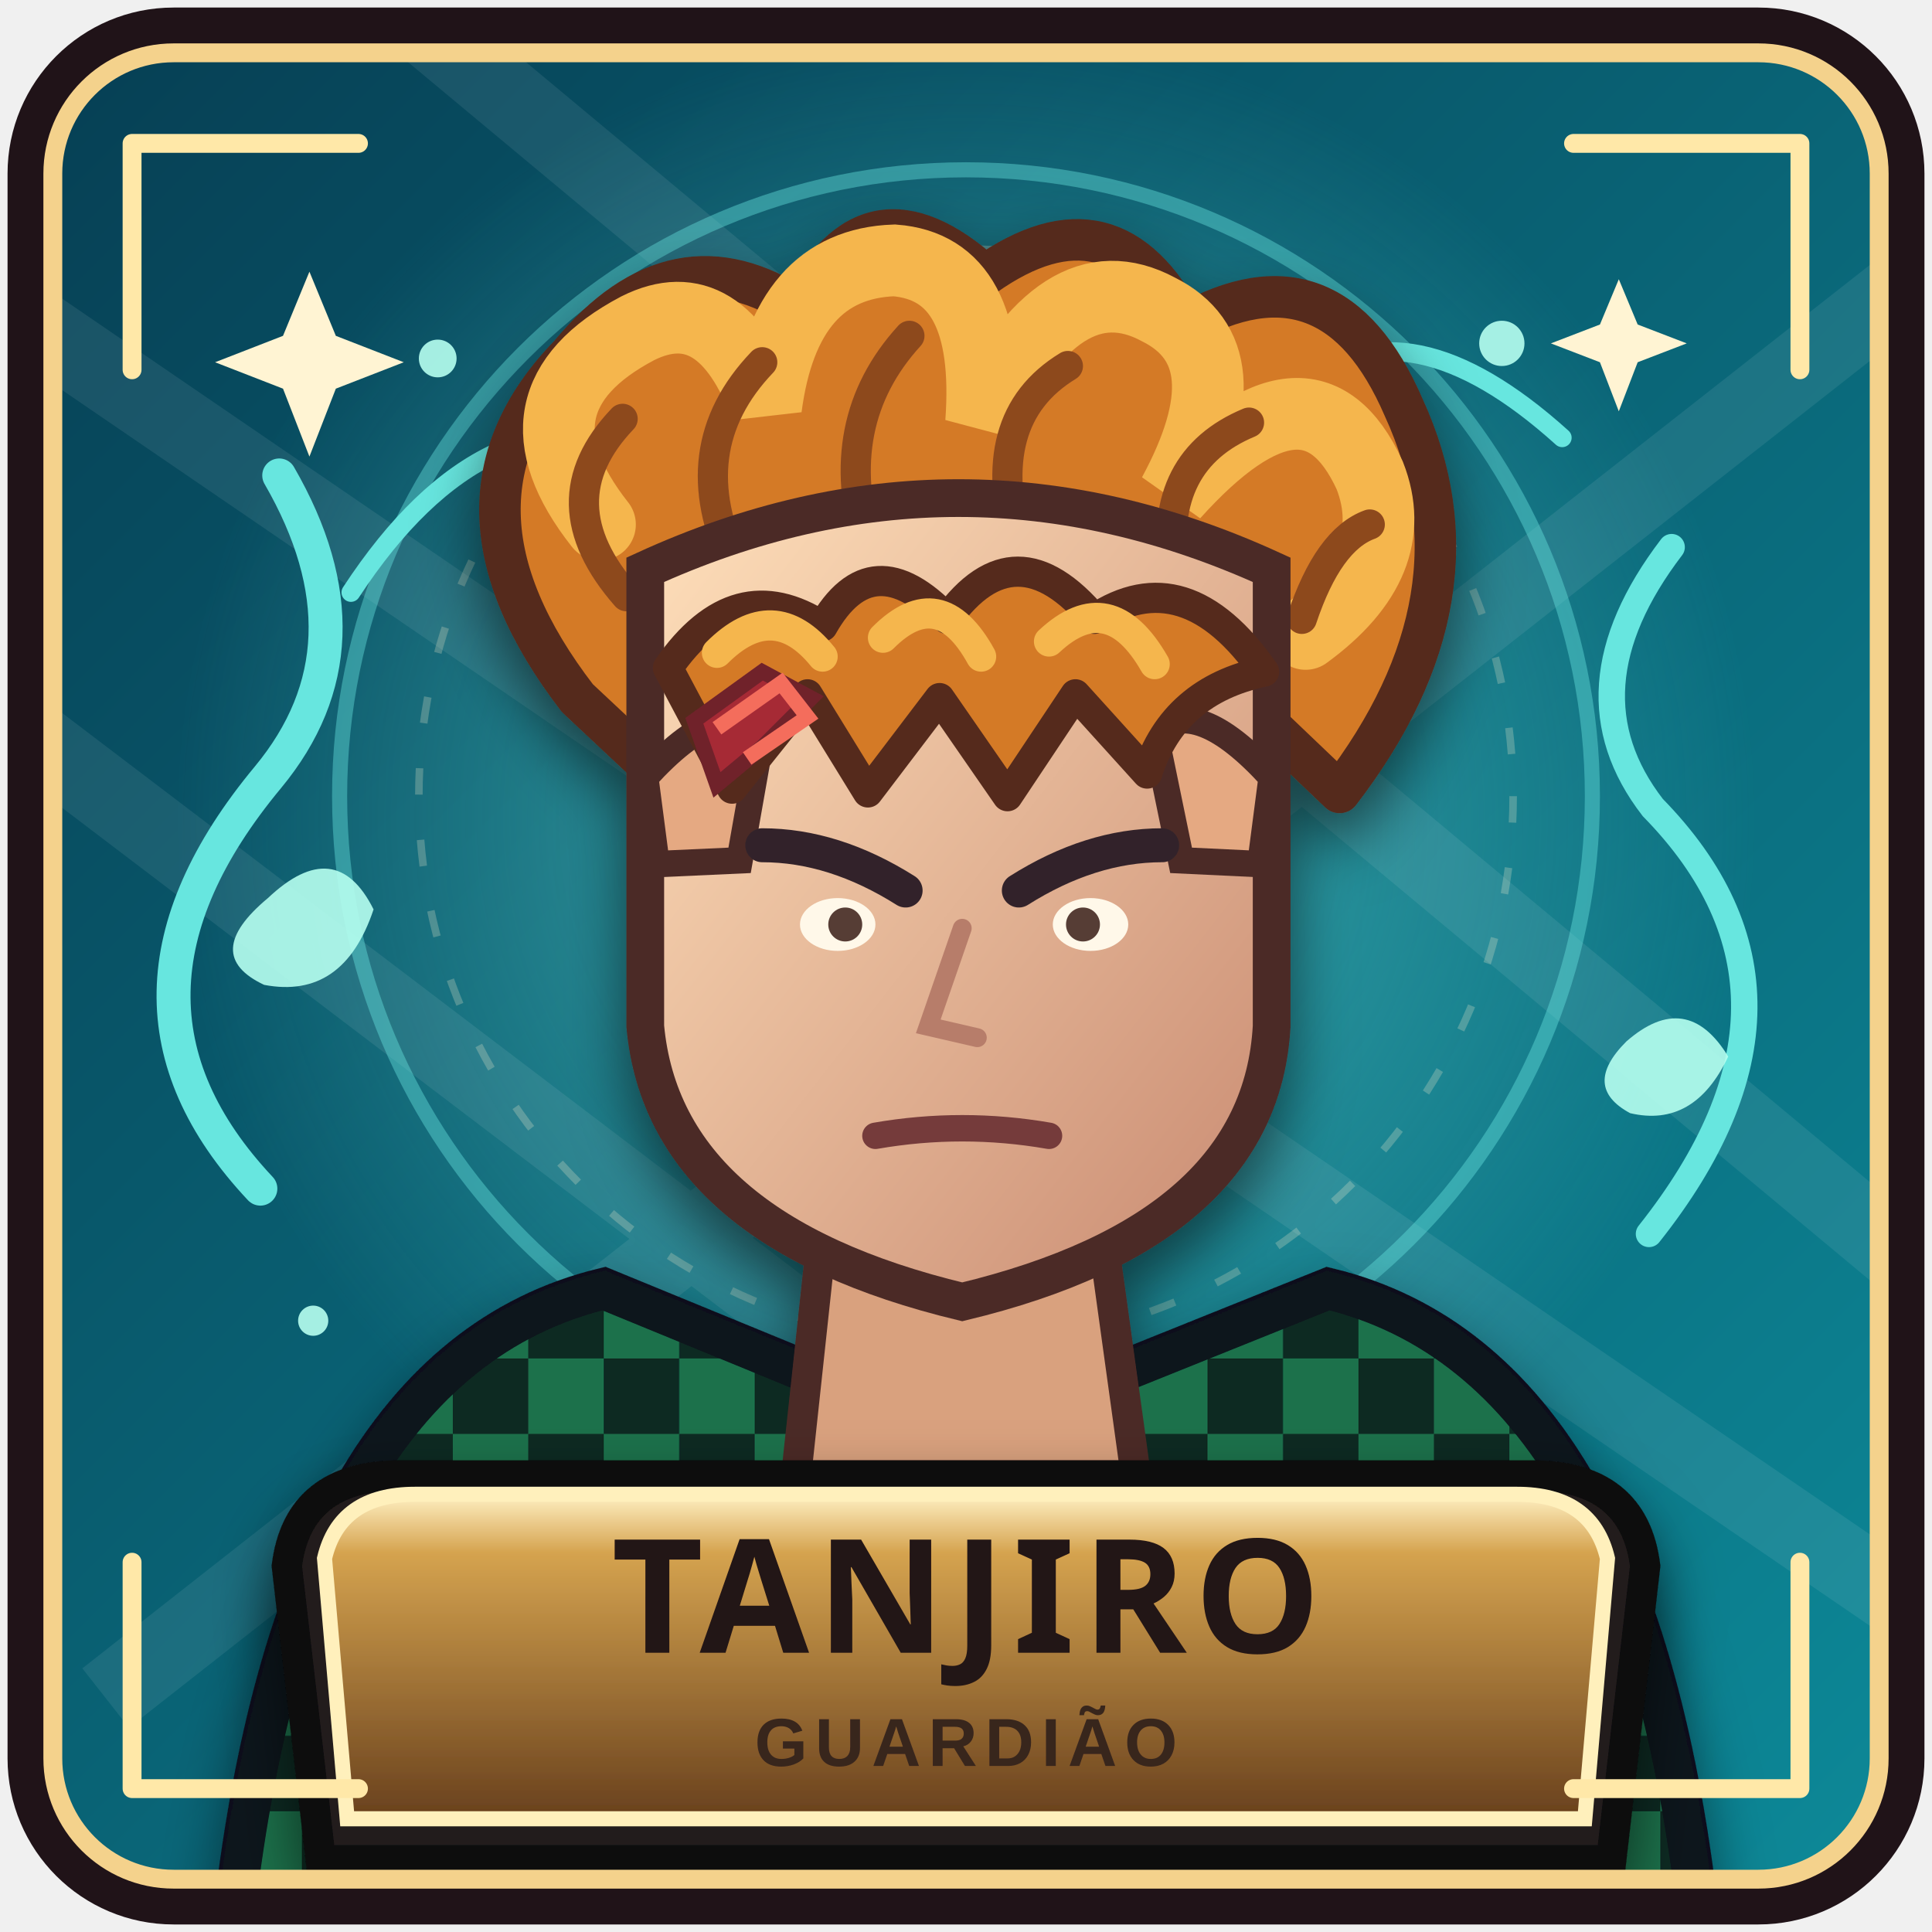
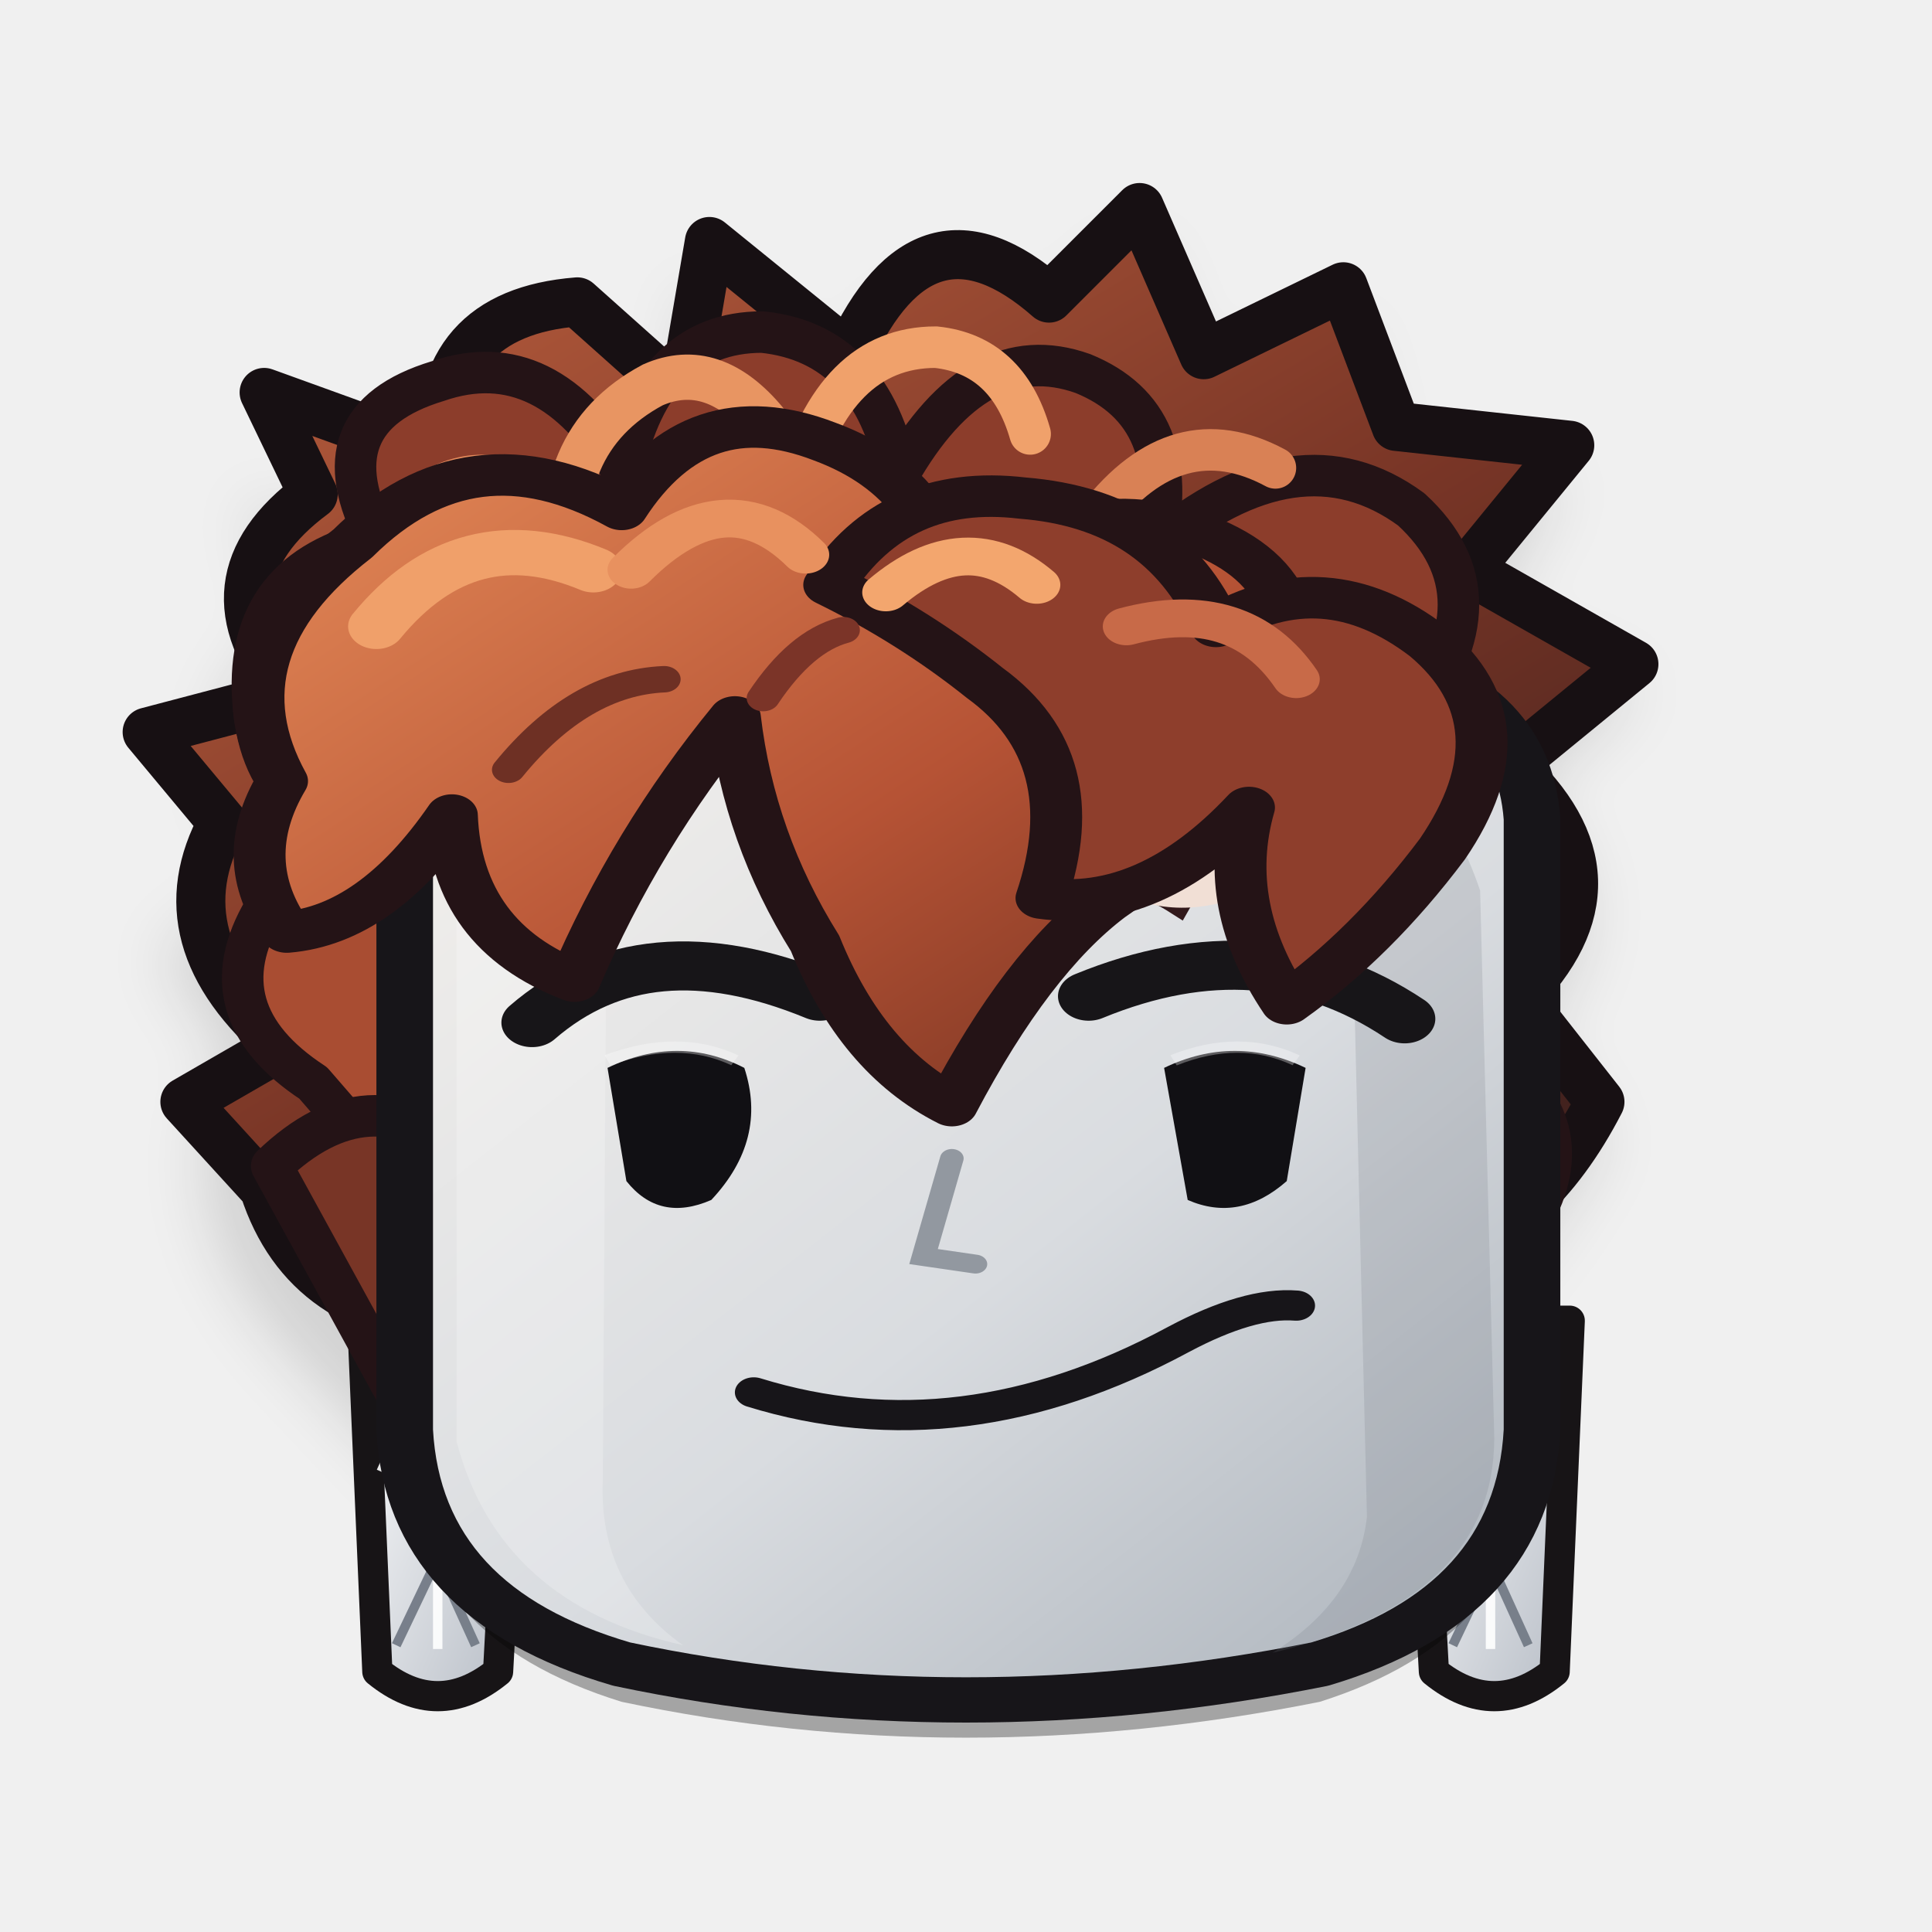
- <svg xmlns="http://www.w3.org/2000/svg" width="512" height="512" viewBox="0 0 512 512" role="img" aria-labelledby="title desc">
+ <svg xmlns="http://www.w3.org/2000/svg" width="512" height="512" viewBox="0 0 512 512">
  <defs>
-     <linearGradient id="bg" x1="0" y1="0" x2="1" y2="1">
-       <stop stop-color="#063d52" />
-       <stop offset="1" stop-color="#0d8b9a" />
+     <linearGradient id="skin" x1=".08" y1="0" x2=".9" y2="1">
+       <stop stop-color="#f4f1ed" />
+       <stop offset=".58" stop-color="#d9dce0" />
+       <stop offset="1" stop-color="#aeb5bd" />
    </linearGradient>
-     <radialGradient id="halo">
-       <stop stop-color="#67e6df" stop-opacity=".55" />
-       <stop offset="1" stop-color="#67e6df" stop-opacity="0" />
-     </radialGradient>
-     <linearGradient id="plaque" x1="0" y1="0" x2="0" y2="1">
-       <stop stop-color="#fff0c3" />
-       <stop offset=".18" stop-color="#d5a34f" />
-       <stop offset="1" stop-color="#68401d" />
+     <linearGradient id="hair" x1=".12" y1="0" x2=".86" y2="1">
+       <stop stop-color="#b85d3d" />
+       <stop offset=".5" stop-color="#783526" />
+       <stop offset="1" stop-color="#321c1b" />
    </linearGradient>
-     <linearGradient id="skin" x1="0" y1="0" x2="1" y2="1">
-       <stop stop-color="#ffe0bb" />
-       <stop offset="1" stop-color="#c88970" />
+     <linearGradient id="lock" x1="0" y1="0" x2="1" y2="1">
+       <stop stop-color="#e68c59" />
+       <stop offset=".58" stop-color="#b65335" />
+       <stop offset="1" stop-color="#703020" />
    </linearGradient>
-     <pattern id="check" width="40" height="40" patternUnits="userSpaceOnUse">
-       <rect width="40" height="40" fill="#1c714c" />
-       <rect width="20" height="20" fill="#0b2a22" />
-       <rect x="20" y="20" width="20" height="20" fill="#0b2a22" />
-     </pattern>
+     <linearGradient id="earring" x1="0" y1="0" x2="1" y2="1">
+       <stop stop-color="#fff" />
+       <stop offset="1" stop-color="#b7bdc6" />
+     </linearGradient>
    <filter id="shadow" x="-30%" y="-30%" width="160%" height="170%">
-       <feGaussianBlur in="SourceAlpha" stdDeviation="8" />
+       <feGaussianBlur stdDeviation="8" />
      <feOffset dy="8" />
      <feComponentTransfer>
-         <feFuncA type="linear" slope=".55" />
+         <feFuncA type="linear" slope=".35" />
      </feComponentTransfer>
-       <feMerge>
-         <feMergeNode />
-         <feMergeNode in="SourceGraphic" />
-       </feMerge>
    </filter>
-     <clipPath id="clip">
-       <rect x="15" y="15" width="482" height="482" rx="32" />
-     </clipPath>
  </defs>
-   <g clip-path="url(#clip)">
-     <rect width="512" height="512" fill="url(#bg)" />
-     <circle cx="256" cy="217" r="210" fill="url(#halo)" />
-     <path d="M0 80 L512 430 M-25 170 L425 512 M80 -20 L512 340 M512 70 L28 450" stroke="#fff" stroke-opacity=".08" stroke-width="20" />
-     <circle cx="256" cy="211" r="166" fill="none" stroke="#67e6df" stroke-width="4" stroke-opacity=".42" />
-     <circle cx="256" cy="211" r="145" fill="none" stroke="#fff2d0" stroke-width="2" stroke-opacity=".24" stroke-dasharray="7 12" />
-     <g fill="none" stroke="#67e6df" stroke-linecap="round">
-       <path d="M69 315 Q22 265 71 206 Q100 171 74 126" stroke-width="9" />
-       <path d="M437 327 Q487 264 438 214 Q414 183 443 145" stroke-width="7" />
-       <path d="M93 157 Q129 102 175 119" stroke-width="5" />
-       <path d="M414 116 Q373 79 345 102" stroke-width="5" />
+   <path d="M75 349 Q42 311 61 273 L43 245 L71 224 Q43 185 76 159 L66 125 L110 139 Q107 101 143 93 L180 111 L183 69 L225 94 Q244 55 275 80 L303 56 L318 95 L358 79 L367 119 L414 119 L393 157 L434 174 L405 202 Q434 233 407 265 L425 294 Q406 329 382 350 L371 407 L130 407Z" fill="#000" opacity=".36" filter="url(#shadow)" />
+   <g stroke="#171416" stroke-width="8" stroke-linejoin="round">
+     <path d="M114 344 Q103 332 109 319 Q116 307 128 319 Q134 332 122 344" fill="none" stroke-width="7" />
+     <path d="M387 343 Q378 331 384 318 Q391 307 403 319 Q410 332 398 344" fill="none" stroke-width="7" />
+     <path d="M96 350 L137 350 L132 443 Q116 456 100 443Z" fill="url(#earring)" />
+     <path d="M375 350 L416 350 L412 443 Q396 456 380 443Z" fill="url(#earring)" />
+   </g>
+   <g fill="none" stroke="#737b86" stroke-width="2.5" opacity=".95">
+     <path d="M106 392 L126 436 M126 392 L105 436 M385 392 L405 436 M406 392 L385 436" />
+   </g>
+   <g fill="#c72d43" stroke="#791a2b" stroke-width="4">
+     <circle cx="116" cy="379" r="10" />
+     <circle cx="395" cy="379" r="10" />
+   </g>
+   <g fill="none" stroke="#fff" stroke-width="2.5" opacity=".9">
+     <path d="M116 393 V437 M106 379 L101 390 M126 379 L131 390 M395 393 V437 M385 379 L380 390 M405 379 L410 390" />
+   </g>
+   <path d="M122 351 Q81 349 70 315 L49 292 L75 277 Q42 249 59 218 L39 194 L77 184 Q52 154 83 131 L70 104 L117 121 Q115 83 153 80 L181 105 L188 64 L225 94 Q245 50 278 79 L302 55 L319 94 L356 76 L370 113 L416 118 L389 151 L433 176 L400 203 Q433 233 402 264 L424 292 Q407 325 379 333 L359 373 L137 376Z" fill="url(#hair)" stroke="#171013" stroke-width="13" stroke-linejoin="round" />
+   <g stroke="#241316" stroke-width="11" stroke-linejoin="round">
+     <path d="M104 220 Q69 220 67 185 Q65 151 100 143 Q83 111 116 101 Q145 91 165 125 Q173 88 202 88 Q231 91 238 126 Q259 89 287 99 Q314 110 306 145 Q344 113 374 135 Q399 158 374 190 Q410 206 390 242 Q373 272 344 258 Q359 220 333 204 Q302 185 278 216 L245 247 Q214 212 194 225 Q165 246 154 288 L118 277 Q137 242 104 220Z" fill="#8c3d2b" />
+     <path d="M83 287 Q54 268 70 241 Q85 217 115 225 Q104 196 130 177 Q157 158 184 186 Q196 154 222 155 Q252 158 257 190 Q280 164 305 178 Q332 193 319 223 Q345 211 365 235 Q382 261 358 286 Q343 308 317 291 L292 264 Q268 294 242 279 Q220 264 204 286 Q179 312 153 292 Q125 319 96 302Z" fill="#a94d32" />
+     <path d="M72 309 Q98 284 123 306 Q142 321 138 346 Q166 315 190 323 Q217 330 211 359 L172 385 L112 382Z" fill="#783526" />
+     <path d="M357 292 Q384 268 403 287 Q421 306 399 333 L367 365 L330 365 Q346 332 328 313Z" fill="#6d3025" />
+   </g>
+   <g fill="none" stroke-linecap="round">
+     <path d="M90 183 Q86 151 111 132 Q128 120 144 132" stroke="#e58b5c" stroke-width="11" />
+     <path d="M151 154 Q145 117 173 102 Q189 95 203 112" stroke="#e89562" stroke-width="12" />
+     <path d="M211 129 Q221 92 248 92 Q267 94 273 115" stroke="#f0a16b" stroke-width="11" />
+     <path d="M291 137 Q312 110 338 124" stroke="#d98155" stroke-width="11" />
+     <path d="M354 175 Q378 161 389 185" stroke="#c76b48" stroke-width="10" />
+     <path d="M85 244 Q99 223 119 237" stroke="#d67a50" stroke-width="9" />
+     <path d="M367 251 Q389 238 397 256" stroke="#db8054" stroke-width="9" />
+   </g>
+   <g transform="translate(-64 0) scale(1.25 1)">
+     <path d="M137 214 Q139 183 173 175 Q256 156 340 175 Q374 184 376 218 L376 379 Q374 426 331 443 Q255 462 183 443 Q139 426 137 379Z" fill="#000" opacity=".32" transform="translate(0 8)" />
+     <path d="M137 212 Q139 182 173 174 Q256 156 340 174 Q374 183 376 217 L376 379 Q374 425 331 441 Q255 460 183 441 Q139 425 137 379Z" fill="url(#skin)" stroke="#171519" stroke-width="12" stroke-linejoin="round" />
+     <path d="M148 236 Q151 204 180 195 L179 392 Q178 420 196 436 Q157 425 148 382Z" fill="#fff" opacity=".22" />
+     <path d="M365 236 Q356 203 337 196 L341 402 Q339 424 321 438 Q368 424 368 381Z" fill="#737a84" opacity=".2" />
+     <path d="M290 205 Q307 183 332 197 Q349 205 350 225 Q333 217 324 231 Q310 220 301 240 Q286 228 279 243 Q271 222 290 205Z" fill="#713032" stroke="#32191b" stroke-width="5" />
+     <path d="M291 208 Q300 199 307 204 Q300 213 294 219 Q309 210 315 218 Q308 227 296 230 Q312 224 319 235 Q303 245 289 237 Q276 225 291 208Z" fill="#f1dfd5" />
+     <path d="M164 271 Q188 245 225 264" fill="none" stroke="#171518" stroke-width="13" stroke-linecap="round" />
+     <path d="M282 264 Q319 245 349 270" fill="none" stroke="#171518" stroke-width="13" stroke-linecap="round" />
+     <path d="M180 283 Q195 274 209 283 Q214 302 202 318 Q191 324 184 313Z" fill="#111014" />
+     <path d="M298 283 Q313 274 328 283 L324 313 Q314 324 303 318Z" fill="#111014" />
+     <path d="M180 281 Q195 274 207 281 M300 281 Q314 274 326 281" fill="none" stroke="#fff" stroke-opacity=".32" stroke-width="3" />
+     <path d="M253 307 L247 333 L258 335" fill="none" stroke="#9298a0" stroke-width="5" stroke-linecap="round" />
+     <path d="M211 369 Q255 386 301 355 Q316 345 326 346" fill="none" stroke="#171519" stroke-width="8" stroke-linecap="round" />
+     <g stroke="#241316" stroke-width="11" stroke-linejoin="round">
+       <path d="M111 207 Q96 173 126 144 Q151 113 183 135 Q199 104 226 117 Q252 129 253 163 Q273 130 302 140 Q333 152 322 189 Q315 214 286 239 Q269 255 253 293 Q234 281 224 250 Q210 222 207 190 Q186 222 173 260 Q148 248 147 216 Q131 245 112 247 Q101 228 111 207Z" fill="url(#lock)" />
+       <path d="M227 155 Q241 128 268 132 Q298 135 309 166 Q332 149 354 170 Q375 192 357 225 Q342 250 324 266 Q310 240 316 214 Q295 242 272 238 Q282 201 260 181 Q245 166 227 155Z" fill="#8e3e2c" />
    </g>
-     <g fill="#b6fff0" opacity=".9">
-       <path d="M71 238 q18 -17 28 3 q-8 24 -29 20 q-17 -8 1 -23Z" />
-       <path d="M431 276 q16 -14 27 4 q-9 19 -26 15 q-13 -7 -1 -19Z" />
-       <circle cx="116" cy="95" r="5" />
-       <circle cx="398" cy="91" r="6" />
-       <circle cx="83" cy="350" r="4" />
+     <g fill="none" stroke-linecap="round">
+       <path d="M131 166 Q150 137 177 151" stroke="#f0a06a" stroke-width="12" />
+       <path d="M185 151 Q205 126 222 147" stroke="#e8915f" stroke-width="10" />
+       <path d="M239 157 Q256 139 271 155" stroke="#f3a66e" stroke-width="10" />
+       <path d="M290 166 Q314 158 326 180" stroke="#c86a48" stroke-width="10" />
+       <path d="M159 204 Q174 181 192 180" stroke="#6e3024" stroke-width="7" />
+       <path d="M213 185 Q221 170 230 167" stroke="#7b3428" stroke-width="7" />
    </g>
-     <g filter="url(#shadow)">
-       <path d="M62 512 Q78 362 160 342 L255 381 L352 342 Q434 362 450 512Z" fill="#101b2b" stroke="#07111d" stroke-width="12" />
-       <path d="M62 512 Q78 362 160 342 L255 381 L210 512Z" fill="url(#check)" stroke="#08121b" stroke-width="10" />
-       <path d="M450 512 Q434 362 352 342 L255 381 L300 512Z" fill="url(#check)" stroke="#08121b" stroke-width="10" />
-       <path d="M220 394 L255 414 L290 394 L278 512 L232 512Z" fill="#111827" />
-       <path d="M255 412 L266 443 L255 460 L244 443Z" fill="#b4e6e4" />
-       <path d="M218 326 L292 326 L301 391 L211 391Z" fill="#d9a17e" stroke="#4b2b27" stroke-width="8" />
-       <path d="M153 185 Q113 133 151 94 Q179 60 212 82 Q230 45 261 73 Q295 49 314 86 Q353 64 372 108 Q395 158 355 210 L333 189 L306 216 L274 188 L245 217 L215 187 L185 215Z" fill="#d47a28" stroke="#542b1d" stroke-width="11" stroke-linejoin="round" />
-       <path d="M159 139 Q133 106 169 87 Q191 76 203 108 Q208 70 237 69 Q263 71 260 112 Q281 68 307 82 Q331 94 311 131 Q347 91 363 126 Q372 149 346 168" fill="none" stroke="#f5b64d" stroke-width="19" stroke-linecap="round" />
-       <path d="M166 158 Q144 133 165 111 M195 150 Q180 119 202 96 M230 145 Q220 112 241 89 M270 145 Q260 111 283 97 M311 151 Q307 122 331 112 M345 164 Q352 143 363 139" fill="none" stroke="#8d481f" stroke-width="8" stroke-linecap="round" />
-       <path d="M171 151 Q254 113 337 151 L337 272 Q334 326 255 345 Q176 326 171 272Z" fill="url(#skin)" stroke="#4b2b27" stroke-width="10" />
-       <path d="M171 206 Q191 184 202 194 L196 228 L174 229Z M337 206 Q317 184 306 194 L313 228 L334 229Z" fill="#e5a982" stroke="#4b2b27" stroke-width="7" />
-       <path d="M177 177 Q195 151 218 166 Q231 143 251 164 Q269 139 290 164 Q314 148 335 178 Q311 183 304 205 L285 184 L267 211 L249 185 L230 210 L214 184 L194 209Z" fill="#d47a28" stroke="#542b1d" stroke-width="8" stroke-linejoin="round" />
-       <path d="M190 173 Q205 158 218 174 M234 169 Q249 154 260 174 M278 170 Q294 155 306 176" fill="none" stroke="#f5b64d" stroke-width="8" stroke-linecap="round" />
-       <path d="M202 224 Q221 224 240 236" fill="none" stroke="#33242a" stroke-width="9" stroke-linecap="round" />
-       <path d="M270 236 Q289 224 308 224" fill="none" stroke="#33242a" stroke-width="9" stroke-linecap="round" />
-       <ellipse cx="222" cy="245" rx="10" ry="7" fill="#fff8e9" />
-       <ellipse cx="289" cy="245" rx="10" ry="7" fill="#fff8e9" />
-       <circle cx="224" cy="245" r="4.5" fill="#573c36" />
-       <circle cx="287" cy="245" r="4.5" fill="#573c36" />
-       <path d="M255 246 L246 272 L259 275" fill="none" stroke="#b77d6a" stroke-width="5" stroke-linecap="round" />
-       <path d="M232 301 Q255 297 278 301" fill="none" stroke="#743b3b" stroke-width="7" stroke-linecap="round" />
-       <path d="M184 191 L202 178 L215 185 L202 198 L190 208Z" fill="#a62a36" stroke="#70202b" stroke-width="4" />
-       <path d="M190 193 L207 181 L214 190 L198 201" fill="none" stroke="#f46d5c" stroke-width="4" />
-     </g>
-     <g fill="#fff4d3">
-       <path d="M82 72 l7 17 18 7 -18 7 -7 18 -7 -18 -18 -7 18 -7Z" />
-       <path d="M429 74 l5 12 13 5 -13 5 -5 13 -5 -13 -13 -5 13 -5Z" />
-     </g>
-     <g transform="translate(256 425)" filter="url(#shadow)">
-       <path d="M-180 -10 Q-177 -34 -150 -34 H150 Q177 -34 180 -10 L171 68 H-171Z" fill="#211b1a" stroke="#09090d" stroke-width="8" />
-       <path d="M-170 -12 Q-166 -29 -146 -29 H146 Q166 -29 170 -12 L164 57 H-164Z" fill="url(#plaque)" stroke="#fff0bc" stroke-width="4" />
-       <text x="0" y="13" text-anchor="middle" fill="#241414" font-family="Arial Black, Impact, sans-serif" font-size="42" font-weight="900" letter-spacing="2">TANJIRO</text>
-       <text x="0" y="43" text-anchor="middle" fill="#39251e" font-family="Arial, sans-serif" font-size="18" font-weight="900" letter-spacing="2">GUARDIÃO</text>
-     </g>
-     <path d="M35 38 H95 M35 38 V98 M477 38 H417 M477 38 V98 M35 474 H95 M35 474 V414 M477 474 H417 M477 474 V414" fill="none" stroke="#ffe8a8" stroke-width="5" stroke-linecap="round" />
  </g>
-   <rect x="8" y="8" width="496" height="496" rx="38" fill="none" stroke="#201318" stroke-width="12" />
-   <rect x="14" y="14" width="484" height="484" rx="32" fill="none" stroke="#f4d28c" stroke-width="5" />
</svg>
